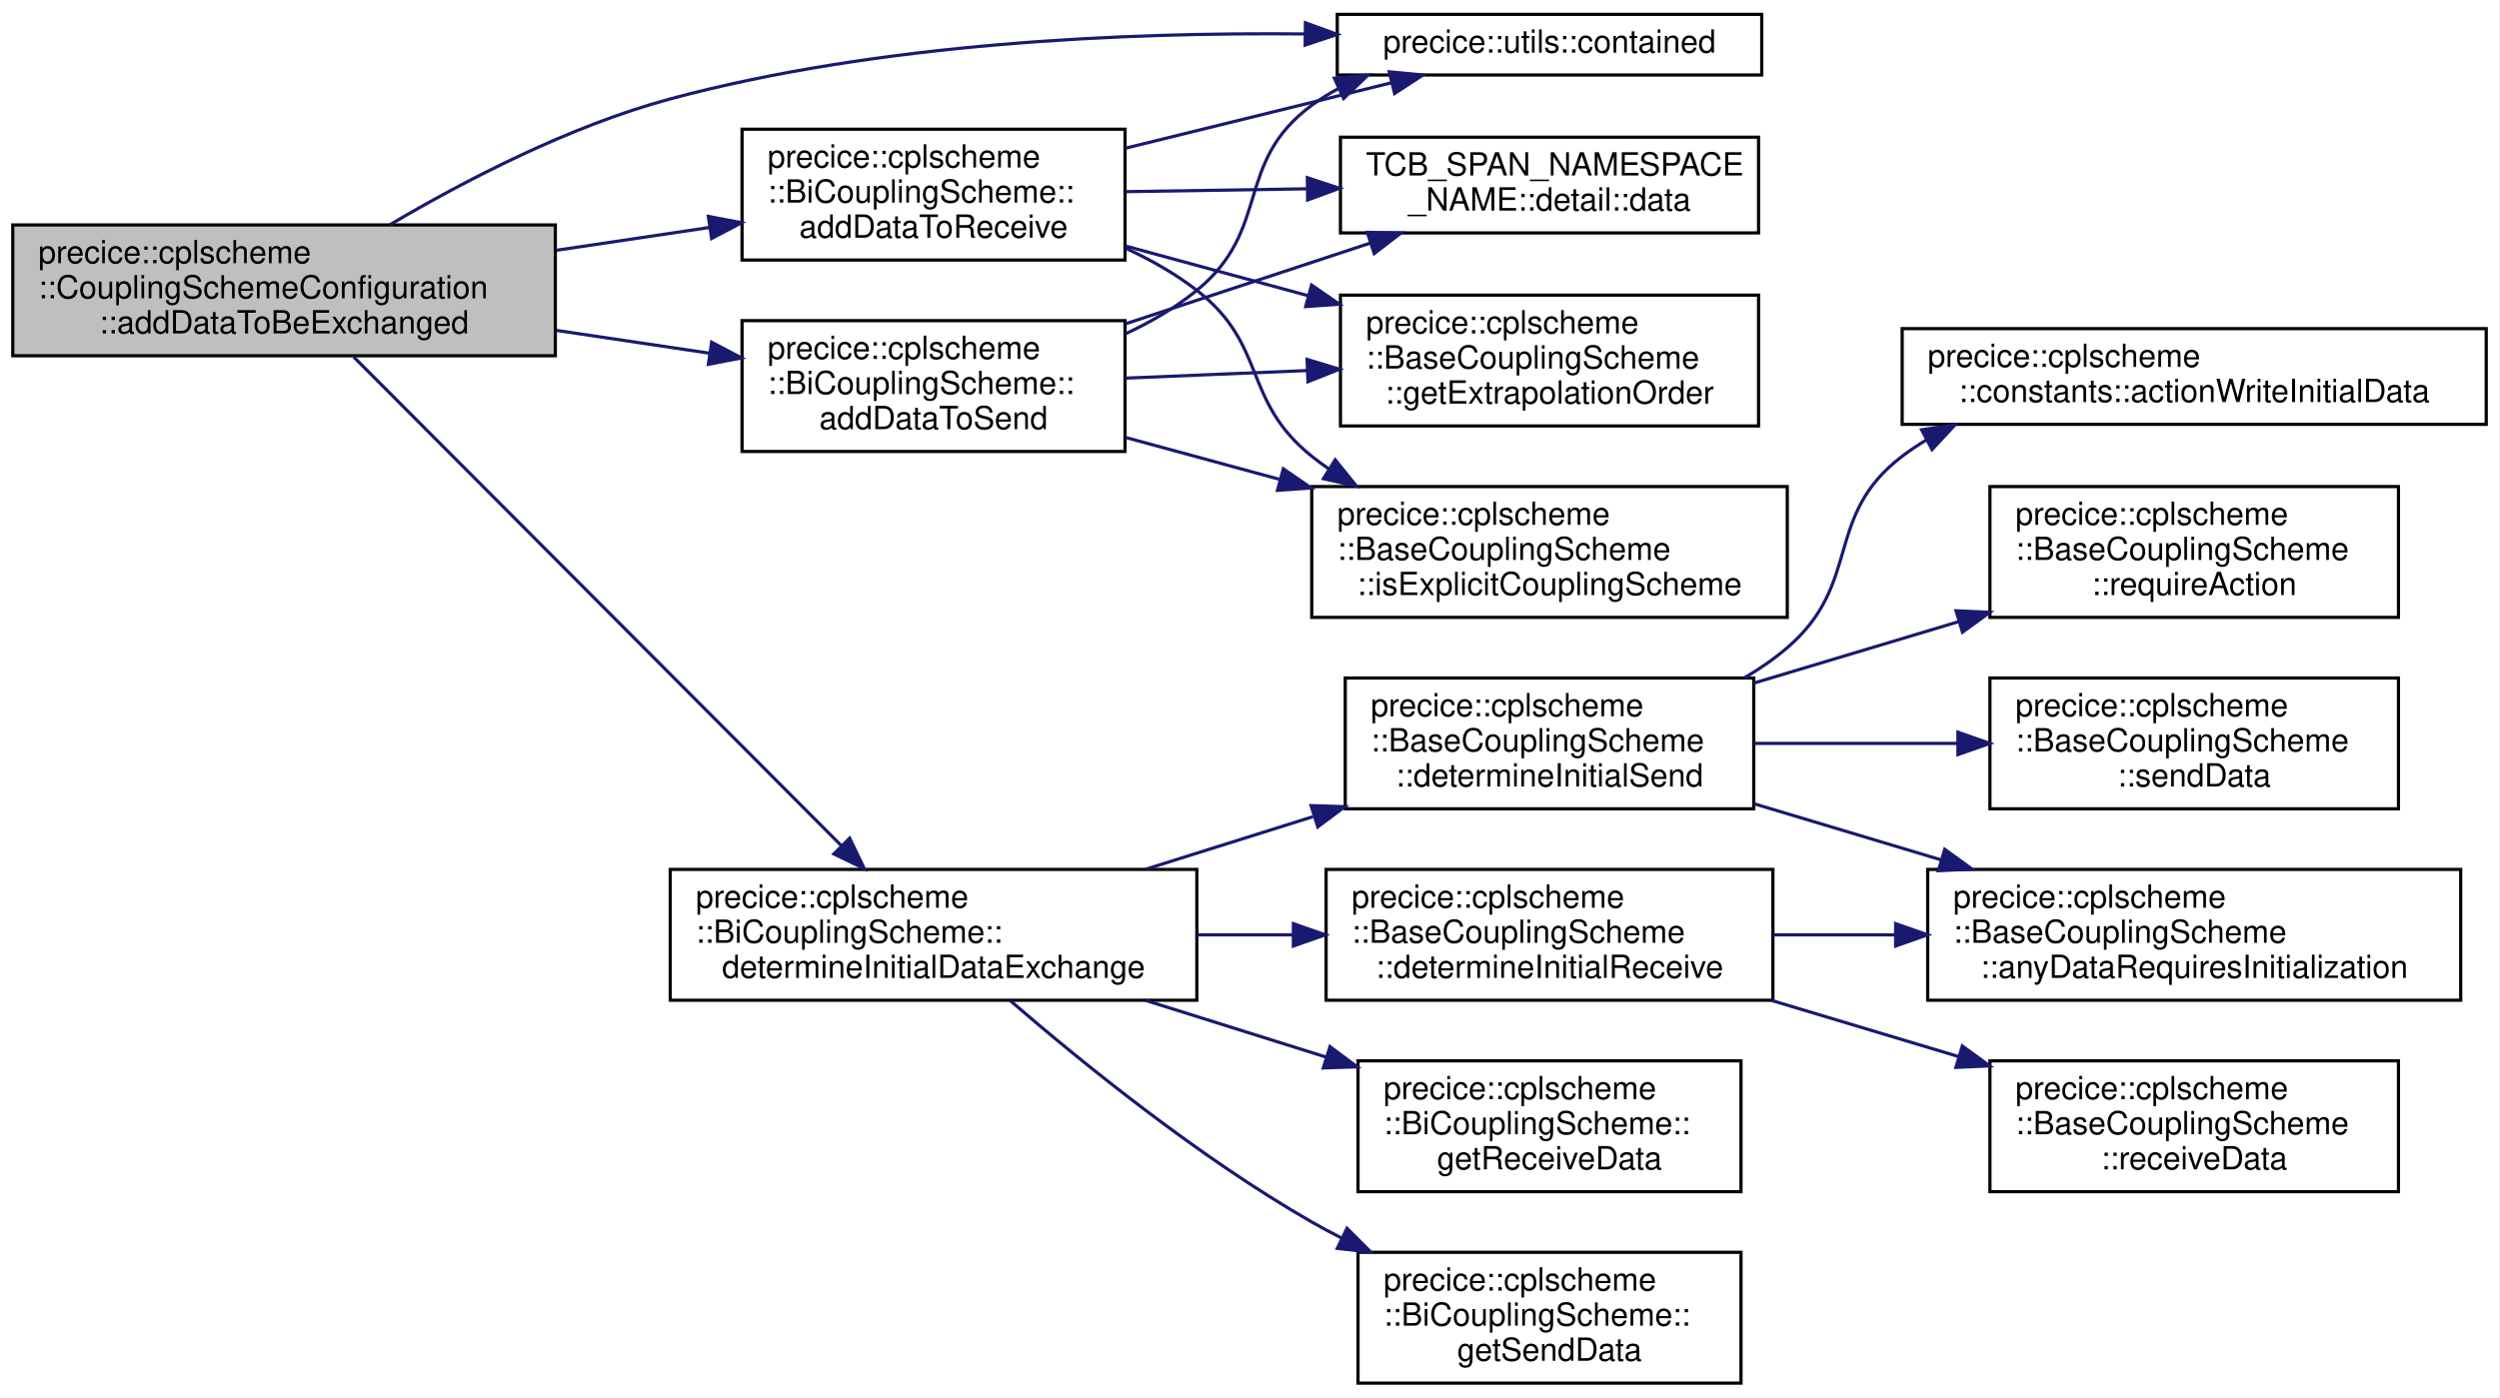
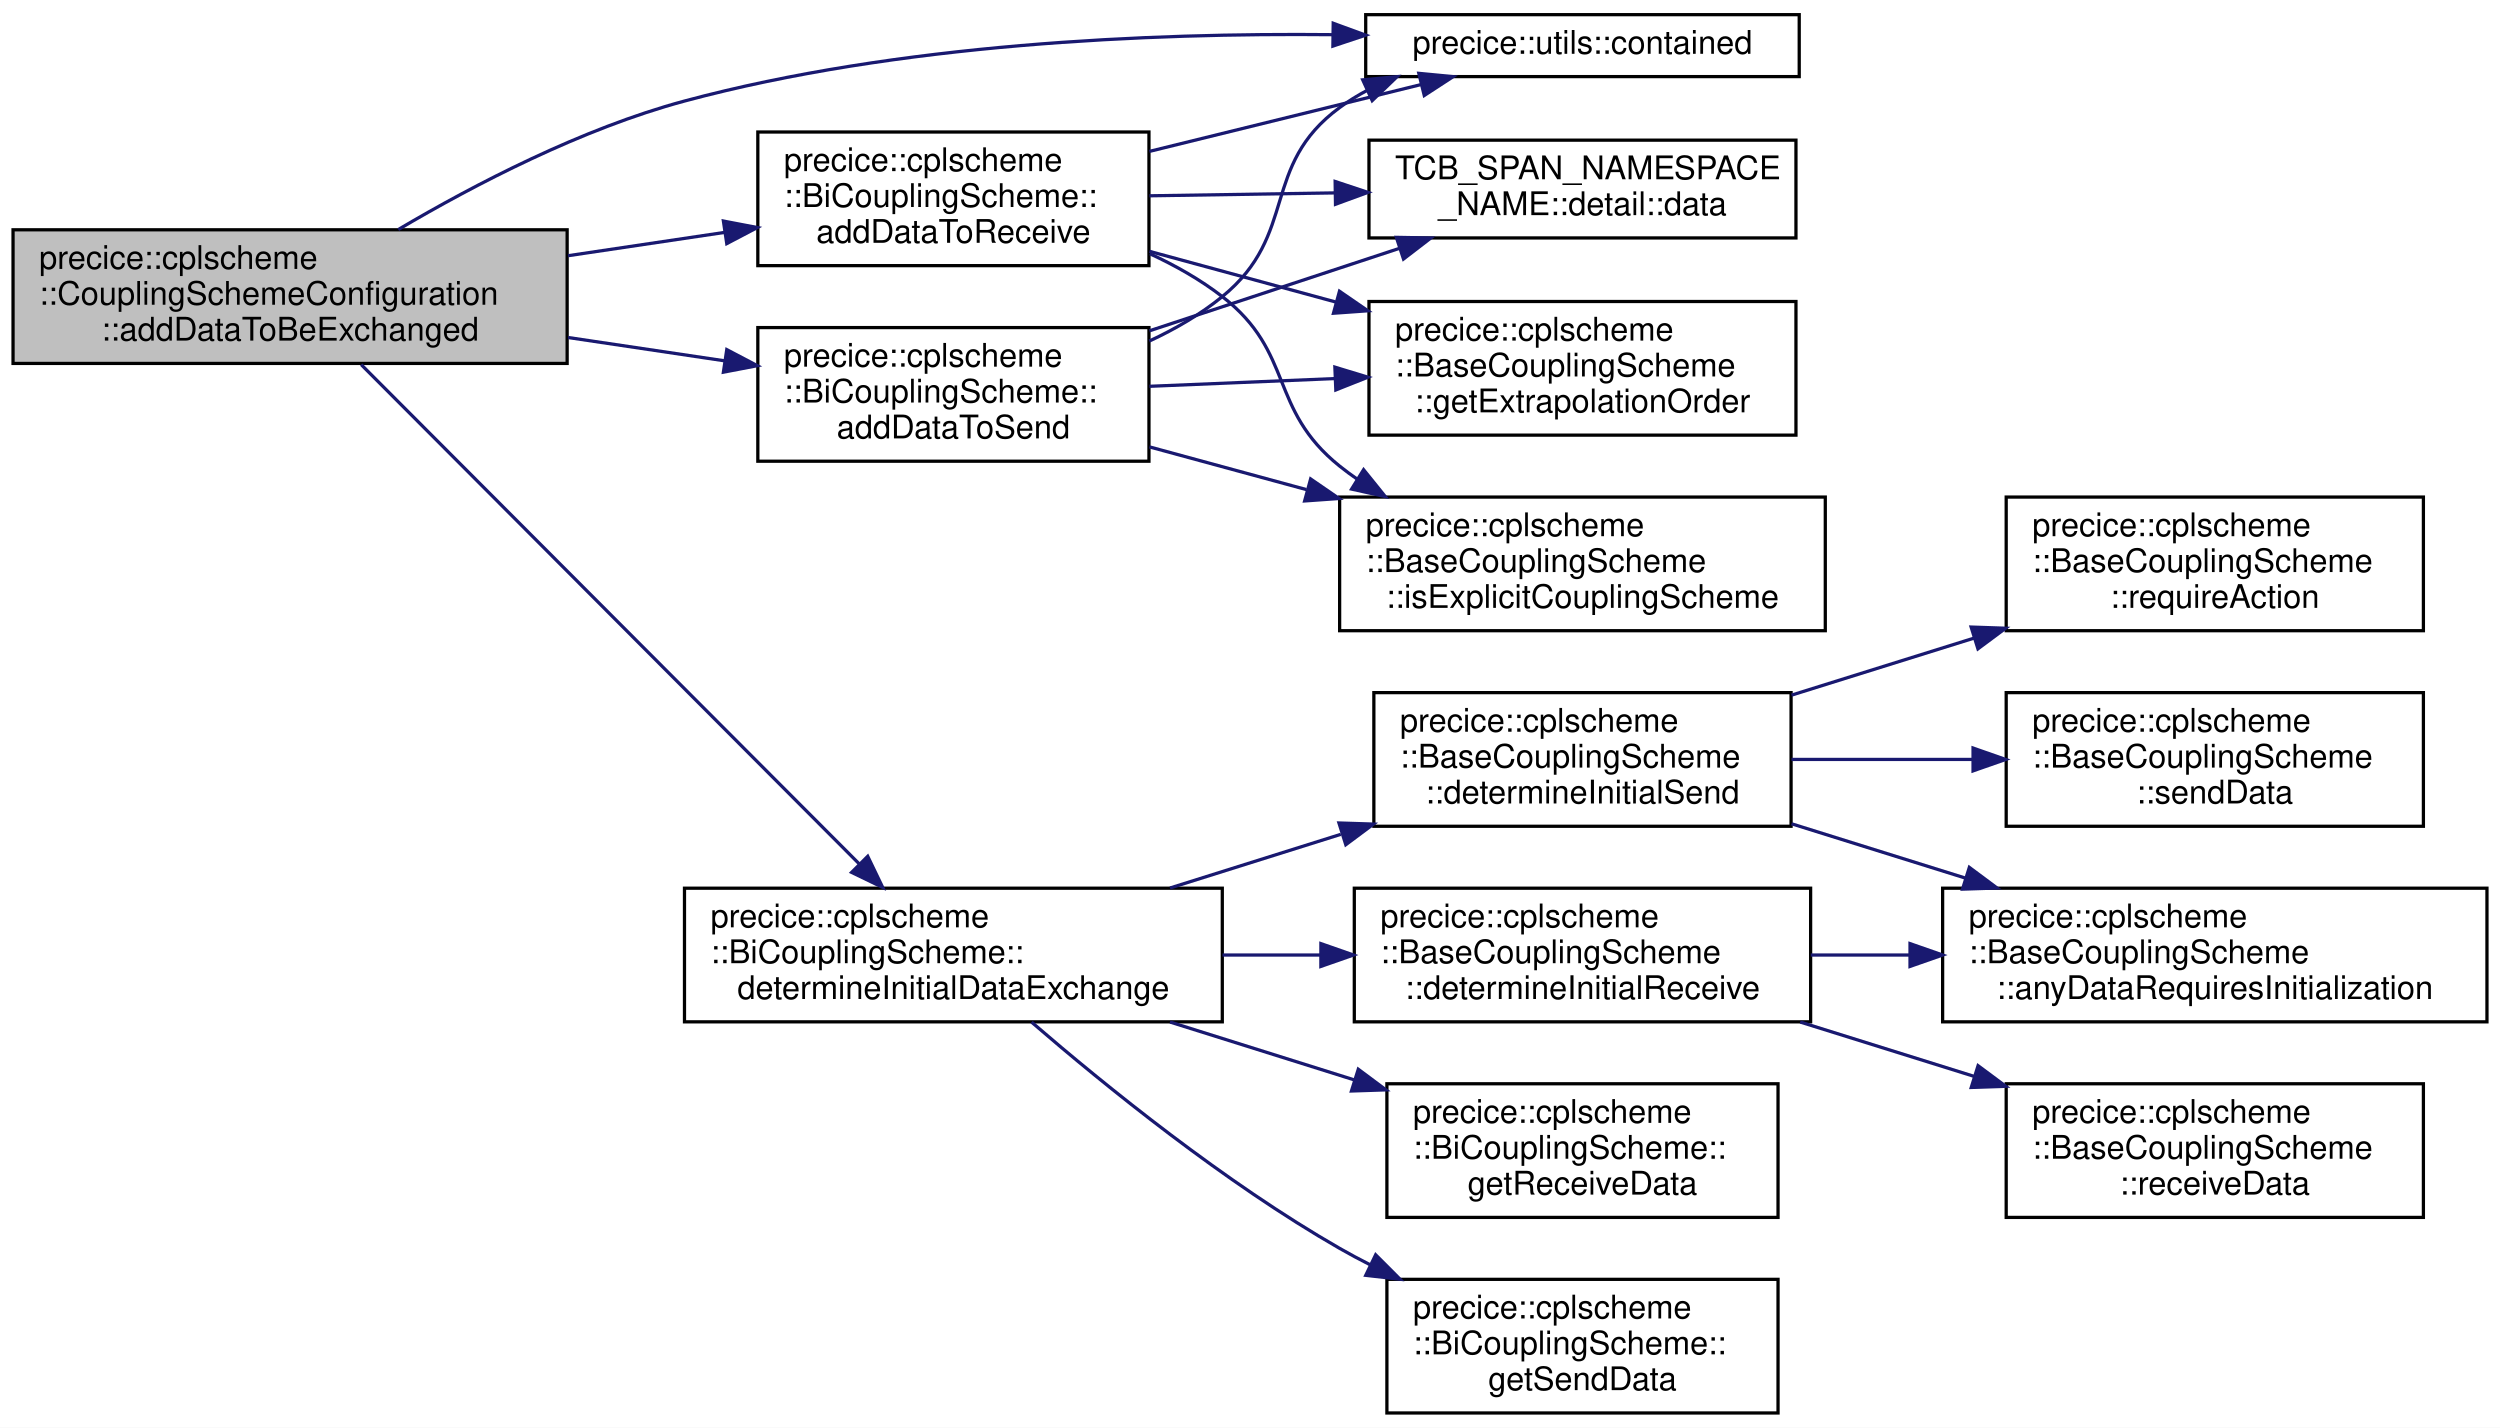
- <svg xmlns="http://www.w3.org/2000/svg" xmlns:xlink="http://www.w3.org/1999/xlink" width="783pt" height="438pt" viewBox="0.00 0.00 783.00 438.00">
+ <svg xmlns="http://www.w3.org/2000/svg" xmlns:xlink="http://www.w3.org/1999/xlink" width="767pt" height="438pt" viewBox="0.00 0.00 767.00 438.00">
  <g id="graph0" class="graph" transform="scale(1 1) rotate(0) translate(4 434)">
-     <polygon fill="white" stroke="transparent" points="-4,4 -4,-434 779,-434 779,4 -4,4" />
+     <polygon fill="white" stroke="transparent" points="-4,4 -4,-434 763,-434 763,4 -4,4" />
    <g id="node1" class="node">
      <g id="a_node1">
        <a xlink:title="Adds configured exchange data to be sent or received to scheme.">
          <polygon fill="#bfbfbf" stroke="black" points="0,-322.5 0,-363.5 170,-363.5 170,-322.5 0,-322.5" />
          <text text-anchor="start" x="8" y="-351.5" font-family="Helvetica,sans-Serif" font-size="10.00">precice::cplscheme</text>
          <text text-anchor="start" x="8" y="-340.5" font-family="Helvetica,sans-Serif" font-size="10.00">::CouplingSchemeConfiguration</text>
          <text text-anchor="middle" x="85" y="-329.5" font-family="Helvetica,sans-Serif" font-size="10.00">::addDataToBeExchanged</text>
        </a>
      </g>
    </g>
    <g id="node2" class="node">
      <g id="a_node2">
        <a xlink:href="classprecice_1_1cplscheme_1_1BiCouplingScheme.html#ae0dc8b729d5d2cb5a9323b6e33f6f17f" target="_top" xlink:title="Adds data to be received on data exchange.">
          <polygon fill="white" stroke="black" points="228.5,-352.5 228.5,-393.5 348.5,-393.5 348.5,-352.5 228.5,-352.5" />
          <text text-anchor="start" x="236.5" y="-381.5" font-family="Helvetica,sans-Serif" font-size="10.00">precice::cplscheme</text>
          <text text-anchor="start" x="236.5" y="-370.5" font-family="Helvetica,sans-Serif" font-size="10.00">::BiCouplingScheme::</text>
          <text text-anchor="middle" x="288.5" y="-359.5" font-family="Helvetica,sans-Serif" font-size="10.00">addDataToReceive</text>
        </a>
      </g>
    </g>
    <g id="edge1" class="edge">
      <path fill="none" stroke="midnightblue" d="M170.29,-355.55C186.3,-357.93 202.88,-360.4 218.36,-362.71" />
      <polygon fill="midnightblue" stroke="midnightblue" points="217.94,-366.18 228.35,-364.19 218.97,-359.26 217.94,-366.18" />
    </g>
    <g id="node3" class="node">
      <g id="a_node3">
        <a xlink:href="namespaceprecice_1_1utils.html#a434eabaa71f97a31726281a4df77bbcf" target="_top" xlink:title="Returns true, if given element is in vector, otherwise false.">
          <polygon fill="white" stroke="black" points="415,-410.5 415,-429.5 548,-429.5 548,-410.5 415,-410.5" />
          <text text-anchor="middle" x="481.5" y="-417.5" font-family="Helvetica,sans-Serif" font-size="10.00">precice::utils::contained</text>
        </a>
      </g>
    </g>
    <g id="edge11" class="edge">
      <path fill="none" stroke="midnightblue" d="M118.19,-363.58C141.57,-377.38 174.51,-394.53 206,-403 271.54,-420.63 348.94,-423.92 404.81,-423.36" />
      <polygon fill="midnightblue" stroke="midnightblue" points="405.03,-426.86 414.98,-423.22 404.93,-419.86 405.03,-426.86" />
    </g>
    <g id="node7" class="node">
      <g id="a_node7">
        <a xlink:href="classprecice_1_1cplscheme_1_1BiCouplingScheme.html#a4bd5c5e0892860bced9eec94c6595c3f" target="_top" xlink:title="Adds data to be sent on data exchange and possibly be modified during coupling iterations.">
          <polygon fill="white" stroke="black" points="228.5,-292.5 228.5,-333.5 348.5,-333.5 348.5,-292.5 228.5,-292.5" />
          <text text-anchor="start" x="236.5" y="-321.5" font-family="Helvetica,sans-Serif" font-size="10.00">precice::cplscheme</text>
          <text text-anchor="start" x="236.5" y="-310.5" font-family="Helvetica,sans-Serif" font-size="10.00">::BiCouplingScheme::</text>
          <text text-anchor="middle" x="288.5" y="-299.5" font-family="Helvetica,sans-Serif" font-size="10.00">addDataToSend</text>
        </a>
      </g>
    </g>
    <g id="edge6" class="edge">
      <path fill="none" stroke="midnightblue" d="M170.29,-330.45C186.3,-328.07 202.88,-325.6 218.36,-323.29" />
      <polygon fill="midnightblue" stroke="midnightblue" points="218.97,-326.74 228.35,-321.81 217.94,-319.82 218.97,-326.74" />
    </g>
    <g id="node8" class="node">
      <g id="a_node8">
        <a xlink:href="classprecice_1_1cplscheme_1_1BiCouplingScheme.html#aec47e011b61da1f854ff1992d2439506" target="_top" xlink:title="Determines which data is initialized and therefore has to be exchanged during initialize.">
          <polygon fill="white" stroke="black" points="206,-120.5 206,-161.5 371,-161.5 371,-120.5 206,-120.5" />
          <text text-anchor="start" x="214" y="-149.5" font-family="Helvetica,sans-Serif" font-size="10.00">precice::cplscheme</text>
          <text text-anchor="start" x="214" y="-138.5" font-family="Helvetica,sans-Serif" font-size="10.00">::BiCouplingScheme::</text>
          <text text-anchor="middle" x="288.5" y="-127.5" font-family="Helvetica,sans-Serif" font-size="10.00">determineInitialDataExchange</text>
        </a>
      </g>
    </g>
    <g id="edge12" class="edge">
      <path fill="none" stroke="midnightblue" d="M106.81,-322.14C143.25,-285.61 218.64,-210.03 259.58,-168.99" />
      <polygon fill="midnightblue" stroke="midnightblue" points="262.22,-171.29 266.81,-161.74 257.27,-166.35 262.22,-171.29" />
    </g>
    <g id="edge2" class="edge">
      <path fill="none" stroke="midnightblue" d="M348.63,-387.55C375.42,-394.14 406.7,-401.84 432.07,-408.08" />
      <polygon fill="midnightblue" stroke="midnightblue" points="431.29,-411.5 441.84,-410.49 432.96,-404.7 431.29,-411.5" />
    </g>
    <g id="node4" class="node">
      <g id="a_node4">
        <a xlink:href="namespaceTCB__SPAN__NAMESPACE__NAME_1_1detail.html#ada90c89c458a0d53c483e767de7b7701" target="_top" xlink:title=" ">
          <polygon fill="white" stroke="black" points="416,-361 416,-391 547,-391 547,-361 416,-361" />
          <text text-anchor="start" x="424" y="-379" font-family="Helvetica,sans-Serif" font-size="10.00">TCB_SPAN_NAMESPACE</text>
          <text text-anchor="middle" x="481.5" y="-368" font-family="Helvetica,sans-Serif" font-size="10.00">_NAME::detail::data</text>
        </a>
      </g>
    </g>
    <g id="edge3" class="edge">
      <path fill="none" stroke="midnightblue" d="M348.63,-373.93C366.64,-374.21 386.69,-374.53 405.6,-374.82" />
      <polygon fill="midnightblue" stroke="midnightblue" points="405.62,-378.32 415.67,-374.98 405.73,-371.33 405.62,-378.32" />
    </g>
    <g id="node5" class="node">
      <g id="a_node5">
        <a xlink:href="classprecice_1_1cplscheme_1_1BaseCouplingScheme.html#a8e87bc91766aa8007ccc4d0bdf946c12" target="_top" xlink:title="getter for _extrapolationOrder">
          <polygon fill="white" stroke="black" points="416,-300.5 416,-341.5 547,-341.5 547,-300.5 416,-300.5" />
          <text text-anchor="start" x="424" y="-329.5" font-family="Helvetica,sans-Serif" font-size="10.00">precice::cplscheme</text>
          <text text-anchor="start" x="424" y="-318.5" font-family="Helvetica,sans-Serif" font-size="10.00">::BaseCouplingScheme</text>
          <text text-anchor="middle" x="481.5" y="-307.5" font-family="Helvetica,sans-Serif" font-size="10.00">::getExtrapolationOrder</text>
        </a>
      </g>
    </g>
    <g id="edge4" class="edge">
      <path fill="none" stroke="midnightblue" d="M348.63,-356.9C366.73,-351.98 386.87,-346.49 405.87,-341.32" />
      <polygon fill="midnightblue" stroke="midnightblue" points="406.95,-344.65 415.67,-338.65 405.11,-337.9 406.95,-344.65" />
    </g>
    <g id="node6" class="node">
      <g id="a_node6">
        <a xlink:href="classprecice_1_1cplscheme_1_1BaseCouplingScheme.html#a9cc20927200845a763928b6af773a48d" target="_top" xlink:title="Function to determine whether coupling scheme is an explicit coupling scheme.">
          <polygon fill="white" stroke="black" points="407,-240.5 407,-281.5 556,-281.5 556,-240.5 407,-240.5" />
          <text text-anchor="start" x="415" y="-269.5" font-family="Helvetica,sans-Serif" font-size="10.00">precice::cplscheme</text>
          <text text-anchor="start" x="415" y="-258.5" font-family="Helvetica,sans-Serif" font-size="10.00">::BaseCouplingScheme</text>
          <text text-anchor="middle" x="481.5" y="-247.5" font-family="Helvetica,sans-Serif" font-size="10.00">::isExplicitCouplingScheme</text>
        </a>
      </g>
    </g>
    <g id="edge5" class="edge">
      <path fill="none" stroke="midnightblue" d="M348.78,-356.15C356.67,-352.51 364.32,-348.17 371,-343 393.22,-325.79 385.08,-308.6 407,-291 408.75,-289.6 410.57,-288.25 412.45,-286.96" />
      <polygon fill="midnightblue" stroke="midnightblue" points="414.35,-289.9 421,-281.66 410.66,-283.95 414.35,-289.9" />
    </g>
    <g id="edge7" class="edge">
      <path fill="none" stroke="midnightblue" d="M348.6,-329.36C356.6,-333.07 364.34,-337.57 371,-343 394.51,-362.17 382.56,-383.02 407,-401 409.65,-402.95 412.49,-404.7 415.45,-406.28" />
      <polygon fill="midnightblue" stroke="midnightblue" points="414.08,-409.5 424.63,-410.48 416.99,-403.13 414.08,-409.5" />
    </g>
    <g id="edge8" class="edge">
      <path fill="none" stroke="midnightblue" d="M348.63,-332.5C373.08,-340.57 401.28,-349.87 425.31,-357.8" />
      <polygon fill="midnightblue" stroke="midnightblue" points="424.4,-361.18 434.99,-360.99 426.59,-354.53 424.4,-361.18" />
    </g>
    <g id="edge9" class="edge">
      <path fill="none" stroke="midnightblue" d="M348.63,-315.48C366.64,-316.23 386.69,-317.07 405.6,-317.86" />
      <polygon fill="midnightblue" stroke="midnightblue" points="405.54,-321.36 415.67,-318.28 405.83,-314.37 405.54,-321.36" />
    </g>
    <g id="edge10" class="edge">
      <path fill="none" stroke="midnightblue" d="M348.63,-296.9C363.87,-292.75 380.56,-288.21 396.8,-283.79" />
      <polygon fill="midnightblue" stroke="midnightblue" points="398.1,-287.06 406.83,-281.06 396.26,-280.31 398.1,-287.06" />
    </g>
    <g id="node9" class="node">
      <g id="a_node9">
        <a xlink:href="classprecice_1_1cplscheme_1_1BaseCouplingScheme.html#a197d3c5ee0b7a593c2f71e0884eb33bf" target="_top" xlink:title="Sets _receivesInitializedData, if receiveData requires initialization.">
          <polygon fill="white" stroke="black" points="411.5,-120.5 411.5,-161.5 551.5,-161.5 551.5,-120.5 411.5,-120.5" />
          <text text-anchor="start" x="419.5" y="-149.5" font-family="Helvetica,sans-Serif" font-size="10.00">precice::cplscheme</text>
          <text text-anchor="start" x="419.5" y="-138.5" font-family="Helvetica,sans-Serif" font-size="10.00">::BaseCouplingScheme</text>
          <text text-anchor="middle" x="481.5" y="-127.5" font-family="Helvetica,sans-Serif" font-size="10.00">::determineInitialReceive</text>
        </a>
      </g>
    </g>
    <g id="edge13" class="edge">
      <path fill="none" stroke="midnightblue" d="M371.06,-141C380.99,-141 391.13,-141 401.03,-141" />
      <polygon fill="midnightblue" stroke="midnightblue" points="401.25,-144.5 411.25,-141 401.24,-137.5 401.25,-144.5" />
    </g>
    <g id="node12" class="node">
      <g id="a_node12">
        <a xlink:href="classprecice_1_1cplscheme_1_1BaseCouplingScheme.html#a24ea9ccdded53102a8f2b62f6736b012" target="_top" xlink:title="Sets _sendsInitializedData, if sendData requires initialization.">
          <polygon fill="white" stroke="black" points="417.5,-180.5 417.5,-221.5 545.5,-221.5 545.5,-180.5 417.5,-180.5" />
          <text text-anchor="start" x="425.5" y="-209.5" font-family="Helvetica,sans-Serif" font-size="10.00">precice::cplscheme</text>
          <text text-anchor="start" x="425.5" y="-198.5" font-family="Helvetica,sans-Serif" font-size="10.00">::BaseCouplingScheme</text>
          <text text-anchor="middle" x="481.5" y="-187.5" font-family="Helvetica,sans-Serif" font-size="10.00">::determineInitialSend</text>
        </a>
      </g>
    </g>
    <g id="edge16" class="edge">
      <path fill="none" stroke="midnightblue" d="M354.96,-161.56C371.85,-166.87 390.12,-172.61 407.36,-178.03" />
      <polygon fill="midnightblue" stroke="midnightblue" points="406.79,-181.51 417.38,-181.17 408.89,-174.84 406.79,-181.51" />
    </g>
-     <g id="node16" class="node">
-       <g id="a_node16">
+     <g id="node15" class="node">
+       <g id="a_node15">
        <a xlink:href="classprecice_1_1cplscheme_1_1BiCouplingScheme.html#a9f50278c80ab37222105c81b74bb1f7c" target="_top" xlink:title="Returns all data to be received.">
          <polygon fill="white" stroke="black" points="421.5,-60.5 421.5,-101.5 541.5,-101.5 541.5,-60.5 421.5,-60.5" />
          <text text-anchor="start" x="429.5" y="-89.5" font-family="Helvetica,sans-Serif" font-size="10.00">precice::cplscheme</text>
          <text text-anchor="start" x="429.5" y="-78.5" font-family="Helvetica,sans-Serif" font-size="10.00">::BiCouplingScheme::</text>
          <text text-anchor="middle" x="481.5" y="-67.5" font-family="Helvetica,sans-Serif" font-size="10.00">getReceiveData</text>
        </a>
      </g>
    </g>
-     <g id="edge21" class="edge">
+     <g id="edge20" class="edge">
      <path fill="none" stroke="midnightblue" d="M354.96,-120.44C373.18,-114.71 393.02,-108.48 411.44,-102.7" />
      <polygon fill="midnightblue" stroke="midnightblue" points="412.72,-105.96 421.21,-99.63 410.62,-99.28 412.72,-105.96" />
    </g>
-     <g id="node17" class="node">
-       <g id="a_node17">
+     <g id="node16" class="node">
+       <g id="a_node16">
        <a xlink:href="classprecice_1_1cplscheme_1_1BiCouplingScheme.html#a66197fbf9e9032a824e128cd55aefa7f" target="_top" xlink:title="Returns all data to be sent.">
          <polygon fill="white" stroke="black" points="421.5,-0.5 421.5,-41.5 541.5,-41.5 541.5,-0.5 421.5,-0.5" />
          <text text-anchor="start" x="429.5" y="-29.5" font-family="Helvetica,sans-Serif" font-size="10.00">precice::cplscheme</text>
          <text text-anchor="start" x="429.5" y="-18.5" font-family="Helvetica,sans-Serif" font-size="10.00">::BiCouplingScheme::</text>
          <text text-anchor="middle" x="481.5" y="-7.5" font-family="Helvetica,sans-Serif" font-size="10.00">getSendData</text>
        </a>
      </g>
    </g>
-     <g id="edge22" class="edge">
+     <g id="edge21" class="edge">
      <path fill="none" stroke="midnightblue" d="M312.49,-120.41C335.28,-100.74 371.78,-71.19 407,-51 410.02,-49.27 413.16,-47.59 416.37,-45.96" />
      <polygon fill="midnightblue" stroke="midnightblue" points="418.05,-49.03 425.54,-41.53 415.01,-42.73 418.05,-49.03" />
    </g>
    <g id="node10" class="node">
      <g id="a_node10">
        <a xlink:href="classprecice_1_1cplscheme_1_1BaseCouplingScheme.html#a6c03bf6ae814ea06faf0ed3b2e3b846f" target="_top" xlink:title="Checks whether any CouplingData in dataMap requires initialization.">
-           <polygon fill="white" stroke="black" points="600,-120.5 600,-161.5 767,-161.5 767,-120.5 600,-120.5" />
-           <text text-anchor="start" x="608" y="-149.5" font-family="Helvetica,sans-Serif" font-size="10.00">precice::cplscheme</text>
-           <text text-anchor="start" x="608" y="-138.5" font-family="Helvetica,sans-Serif" font-size="10.00">::BaseCouplingScheme</text>
-           <text text-anchor="middle" x="683.5" y="-127.5" font-family="Helvetica,sans-Serif" font-size="10.00">::anyDataRequiresInitialization</text>
+           <polygon fill="white" stroke="black" points="592,-120.5 592,-161.5 759,-161.5 759,-120.5 592,-120.5" />
+           <text text-anchor="start" x="600" y="-149.5" font-family="Helvetica,sans-Serif" font-size="10.00">precice::cplscheme</text>
+           <text text-anchor="start" x="600" y="-138.5" font-family="Helvetica,sans-Serif" font-size="10.00">::BaseCouplingScheme</text>
+           <text text-anchor="middle" x="675.5" y="-127.5" font-family="Helvetica,sans-Serif" font-size="10.00">::anyDataRequiresInitialization</text>
        </a>
      </g>
    </g>
    <g id="edge14" class="edge">
-       <path fill="none" stroke="midnightblue" d="M551.61,-141C563.9,-141 576.89,-141 589.72,-141" />
-       <polygon fill="midnightblue" stroke="midnightblue" points="589.95,-144.5 599.95,-141 589.95,-137.5 589.95,-144.5" />
+       <path fill="none" stroke="midnightblue" d="M551.55,-141C561.38,-141 571.63,-141 581.83,-141" />
+       <polygon fill="midnightblue" stroke="midnightblue" points="581.99,-144.5 591.99,-141 581.99,-137.5 581.99,-144.5" />
    </g>
    <g id="node11" class="node">
      <g id="a_node11">
        <a xlink:href="classprecice_1_1cplscheme_1_1BaseCouplingScheme.html#af690c8d4e0f11e52fc7b9ca1fe098229" target="_top" xlink:title="Receives data receiveDataIDs given in mapCouplingData with communication.">
-           <polygon fill="white" stroke="black" points="619.5,-60.5 619.5,-101.5 747.5,-101.5 747.5,-60.5 619.5,-60.5" />
-           <text text-anchor="start" x="627.5" y="-89.5" font-family="Helvetica,sans-Serif" font-size="10.00">precice::cplscheme</text>
-           <text text-anchor="start" x="627.5" y="-78.5" font-family="Helvetica,sans-Serif" font-size="10.00">::BaseCouplingScheme</text>
-           <text text-anchor="middle" x="683.5" y="-67.5" font-family="Helvetica,sans-Serif" font-size="10.00">::receiveData</text>
+           <polygon fill="white" stroke="black" points="611.5,-60.5 611.5,-101.5 739.5,-101.5 739.5,-60.5 611.5,-60.5" />
+           <text text-anchor="start" x="619.5" y="-89.5" font-family="Helvetica,sans-Serif" font-size="10.00">precice::cplscheme</text>
+           <text text-anchor="start" x="619.5" y="-78.5" font-family="Helvetica,sans-Serif" font-size="10.00">::BaseCouplingScheme</text>
+           <text text-anchor="middle" x="675.5" y="-67.5" font-family="Helvetica,sans-Serif" font-size="10.00">::receiveData</text>
        </a>
      </g>
    </g>
    <g id="edge15" class="edge">
-       <path fill="none" stroke="midnightblue" d="M551.05,-120.44C570.01,-114.75 590.65,-108.56 609.83,-102.8" />
-       <polygon fill="midnightblue" stroke="midnightblue" points="610.85,-106.15 619.42,-99.92 608.83,-99.45 610.85,-106.15" />
-     </g>
-     <g id="edge18" class="edge">
-       <path fill="none" stroke="midnightblue" d="M545.51,-182.1C564.12,-176.51 584.72,-170.33 604.17,-164.5" />
-       <polygon fill="midnightblue" stroke="midnightblue" points="605.34,-167.8 613.92,-161.58 603.33,-161.1 605.34,-167.8" />
+       <path fill="none" stroke="midnightblue" d="M548.31,-120.44C565.53,-115.05 584.19,-109.22 601.75,-103.74" />
+       <polygon fill="midnightblue" stroke="midnightblue" points="602.87,-107.05 611.37,-100.73 600.78,-100.37 602.87,-107.05" />
+     </g>
+     <g id="edge17" class="edge">
+       <path fill="none" stroke="midnightblue" d="M545.63,-181.27C562.69,-175.94 581.33,-170.12 598.99,-164.6" />
+       <polygon fill="midnightblue" stroke="midnightblue" points="600.19,-167.89 608.69,-161.56 598.1,-161.21 600.19,-167.89" />
    </g>
    <g id="node13" class="node">
      <g id="a_node13">
-         <a xlink:href="namespaceprecice_1_1cplscheme_1_1constants.html#aa14baa0c72d55e7f653bd1290d668a53" target="_top" xlink:title=" ">
-           <polygon fill="white" stroke="black" points="592,-301 592,-331 775,-331 775,-301 592,-301" />
-           <text text-anchor="start" x="600" y="-319" font-family="Helvetica,sans-Serif" font-size="10.00">precice::cplscheme</text>
-           <text text-anchor="middle" x="683.5" y="-308" font-family="Helvetica,sans-Serif" font-size="10.00">::constants::actionWriteInitialData</text>
-         </a>
-       </g>
-     </g>
-     <g id="edge17" class="edge">
-       <path fill="none" stroke="midnightblue" d="M542.61,-221.58C547.38,-224.37 551.92,-227.5 556,-231 579.61,-251.25 567.24,-272.18 592,-291 594.45,-292.86 597.03,-294.59 599.71,-296.18" />
-       <polygon fill="midnightblue" stroke="midnightblue" points="598.09,-299.29 608.57,-300.86 601.36,-293.09 598.09,-299.29" />
+         <a xlink:href="classprecice_1_1cplscheme_1_1BaseCouplingScheme.html#a6447af4bead9f5d1be8a0a88620ddf87" target="_top" xlink:title="Sets an action required to be performed by the accessor.">
+           <polygon fill="white" stroke="black" points="611.5,-240.5 611.5,-281.5 739.5,-281.5 739.5,-240.5 611.5,-240.5" />
+           <text text-anchor="start" x="619.5" y="-269.5" font-family="Helvetica,sans-Serif" font-size="10.00">precice::cplscheme</text>
+           <text text-anchor="start" x="619.5" y="-258.5" font-family="Helvetica,sans-Serif" font-size="10.00">::BaseCouplingScheme</text>
+           <text text-anchor="middle" x="675.5" y="-247.5" font-family="Helvetica,sans-Serif" font-size="10.00">::requireAction</text>
+         </a>
+       </g>
+     </g>
+     <g id="edge18" class="edge">
+       <path fill="none" stroke="midnightblue" d="M545.63,-220.73C563.51,-226.32 583.13,-232.45 601.54,-238.2" />
+       <polygon fill="midnightblue" stroke="midnightblue" points="600.74,-241.62 611.33,-241.26 602.83,-234.94 600.74,-241.62" />
    </g>
    <g id="node14" class="node">
      <g id="a_node14">
-         <a xlink:href="classprecice_1_1cplscheme_1_1BaseCouplingScheme.html#a1b7306ca5622dd7bfb1d770ef0d4cd66" target="_top" xlink:title="Sets an action required to be performed by the accessor.">
-           <polygon fill="white" stroke="black" points="619.5,-240.5 619.5,-281.5 747.5,-281.5 747.5,-240.5 619.5,-240.5" />
-           <text text-anchor="start" x="627.5" y="-269.5" font-family="Helvetica,sans-Serif" font-size="10.00">precice::cplscheme</text>
-           <text text-anchor="start" x="627.5" y="-258.5" font-family="Helvetica,sans-Serif" font-size="10.00">::BaseCouplingScheme</text>
-           <text text-anchor="middle" x="683.5" y="-247.5" font-family="Helvetica,sans-Serif" font-size="10.00">::requireAction</text>
+         <a xlink:href="classprecice_1_1cplscheme_1_1BaseCouplingScheme.html#a3aa71af66bf740fa8d9182b47db7dac3" target="_top" xlink:title="Sends data sendDataIDs given in mapCouplingData with communication.">
+           <polygon fill="white" stroke="black" points="611.5,-180.5 611.5,-221.5 739.5,-221.5 739.5,-180.5 611.5,-180.5" />
+           <text text-anchor="start" x="619.5" y="-209.5" font-family="Helvetica,sans-Serif" font-size="10.00">precice::cplscheme</text>
+           <text text-anchor="start" x="619.5" y="-198.5" font-family="Helvetica,sans-Serif" font-size="10.00">::BaseCouplingScheme</text>
+           <text text-anchor="middle" x="675.5" y="-187.5" font-family="Helvetica,sans-Serif" font-size="10.00">::sendData</text>
        </a>
      </g>
    </g>
    <g id="edge19" class="edge">
-       <path fill="none" stroke="midnightblue" d="M545.51,-219.9C565.87,-226.01 588.61,-232.83 609.63,-239.14" />
-       <polygon fill="midnightblue" stroke="midnightblue" points="608.88,-242.57 619.47,-242.09 610.89,-235.86 608.88,-242.57" />
-     </g>
-     <g id="node15" class="node">
-       <g id="a_node15">
-         <a xlink:href="classprecice_1_1cplscheme_1_1BaseCouplingScheme.html#a3aa71af66bf740fa8d9182b47db7dac3" target="_top" xlink:title="Sends data sendDataIDs given in mapCouplingData with communication.">
-           <polygon fill="white" stroke="black" points="619.5,-180.5 619.5,-221.5 747.5,-221.5 747.5,-180.5 619.5,-180.5" />
-           <text text-anchor="start" x="627.5" y="-209.5" font-family="Helvetica,sans-Serif" font-size="10.00">precice::cplscheme</text>
-           <text text-anchor="start" x="627.5" y="-198.5" font-family="Helvetica,sans-Serif" font-size="10.00">::BaseCouplingScheme</text>
-           <text text-anchor="middle" x="683.5" y="-187.5" font-family="Helvetica,sans-Serif" font-size="10.00">::sendData</text>
-         </a>
-       </g>
-     </g>
-     <g id="edge20" class="edge">
-       <path fill="none" stroke="midnightblue" d="M545.51,-201C565.78,-201 588.41,-201 609.34,-201" />
-       <polygon fill="midnightblue" stroke="midnightblue" points="609.47,-204.5 619.47,-201 609.47,-197.5 609.47,-204.5" />
+       <path fill="none" stroke="midnightblue" d="M545.63,-201C563.43,-201 582.95,-201 601.28,-201" />
+       <polygon fill="midnightblue" stroke="midnightblue" points="601.33,-204.5 611.33,-201 601.33,-197.5 601.33,-204.5" />
    </g>
  </g>
</svg>
